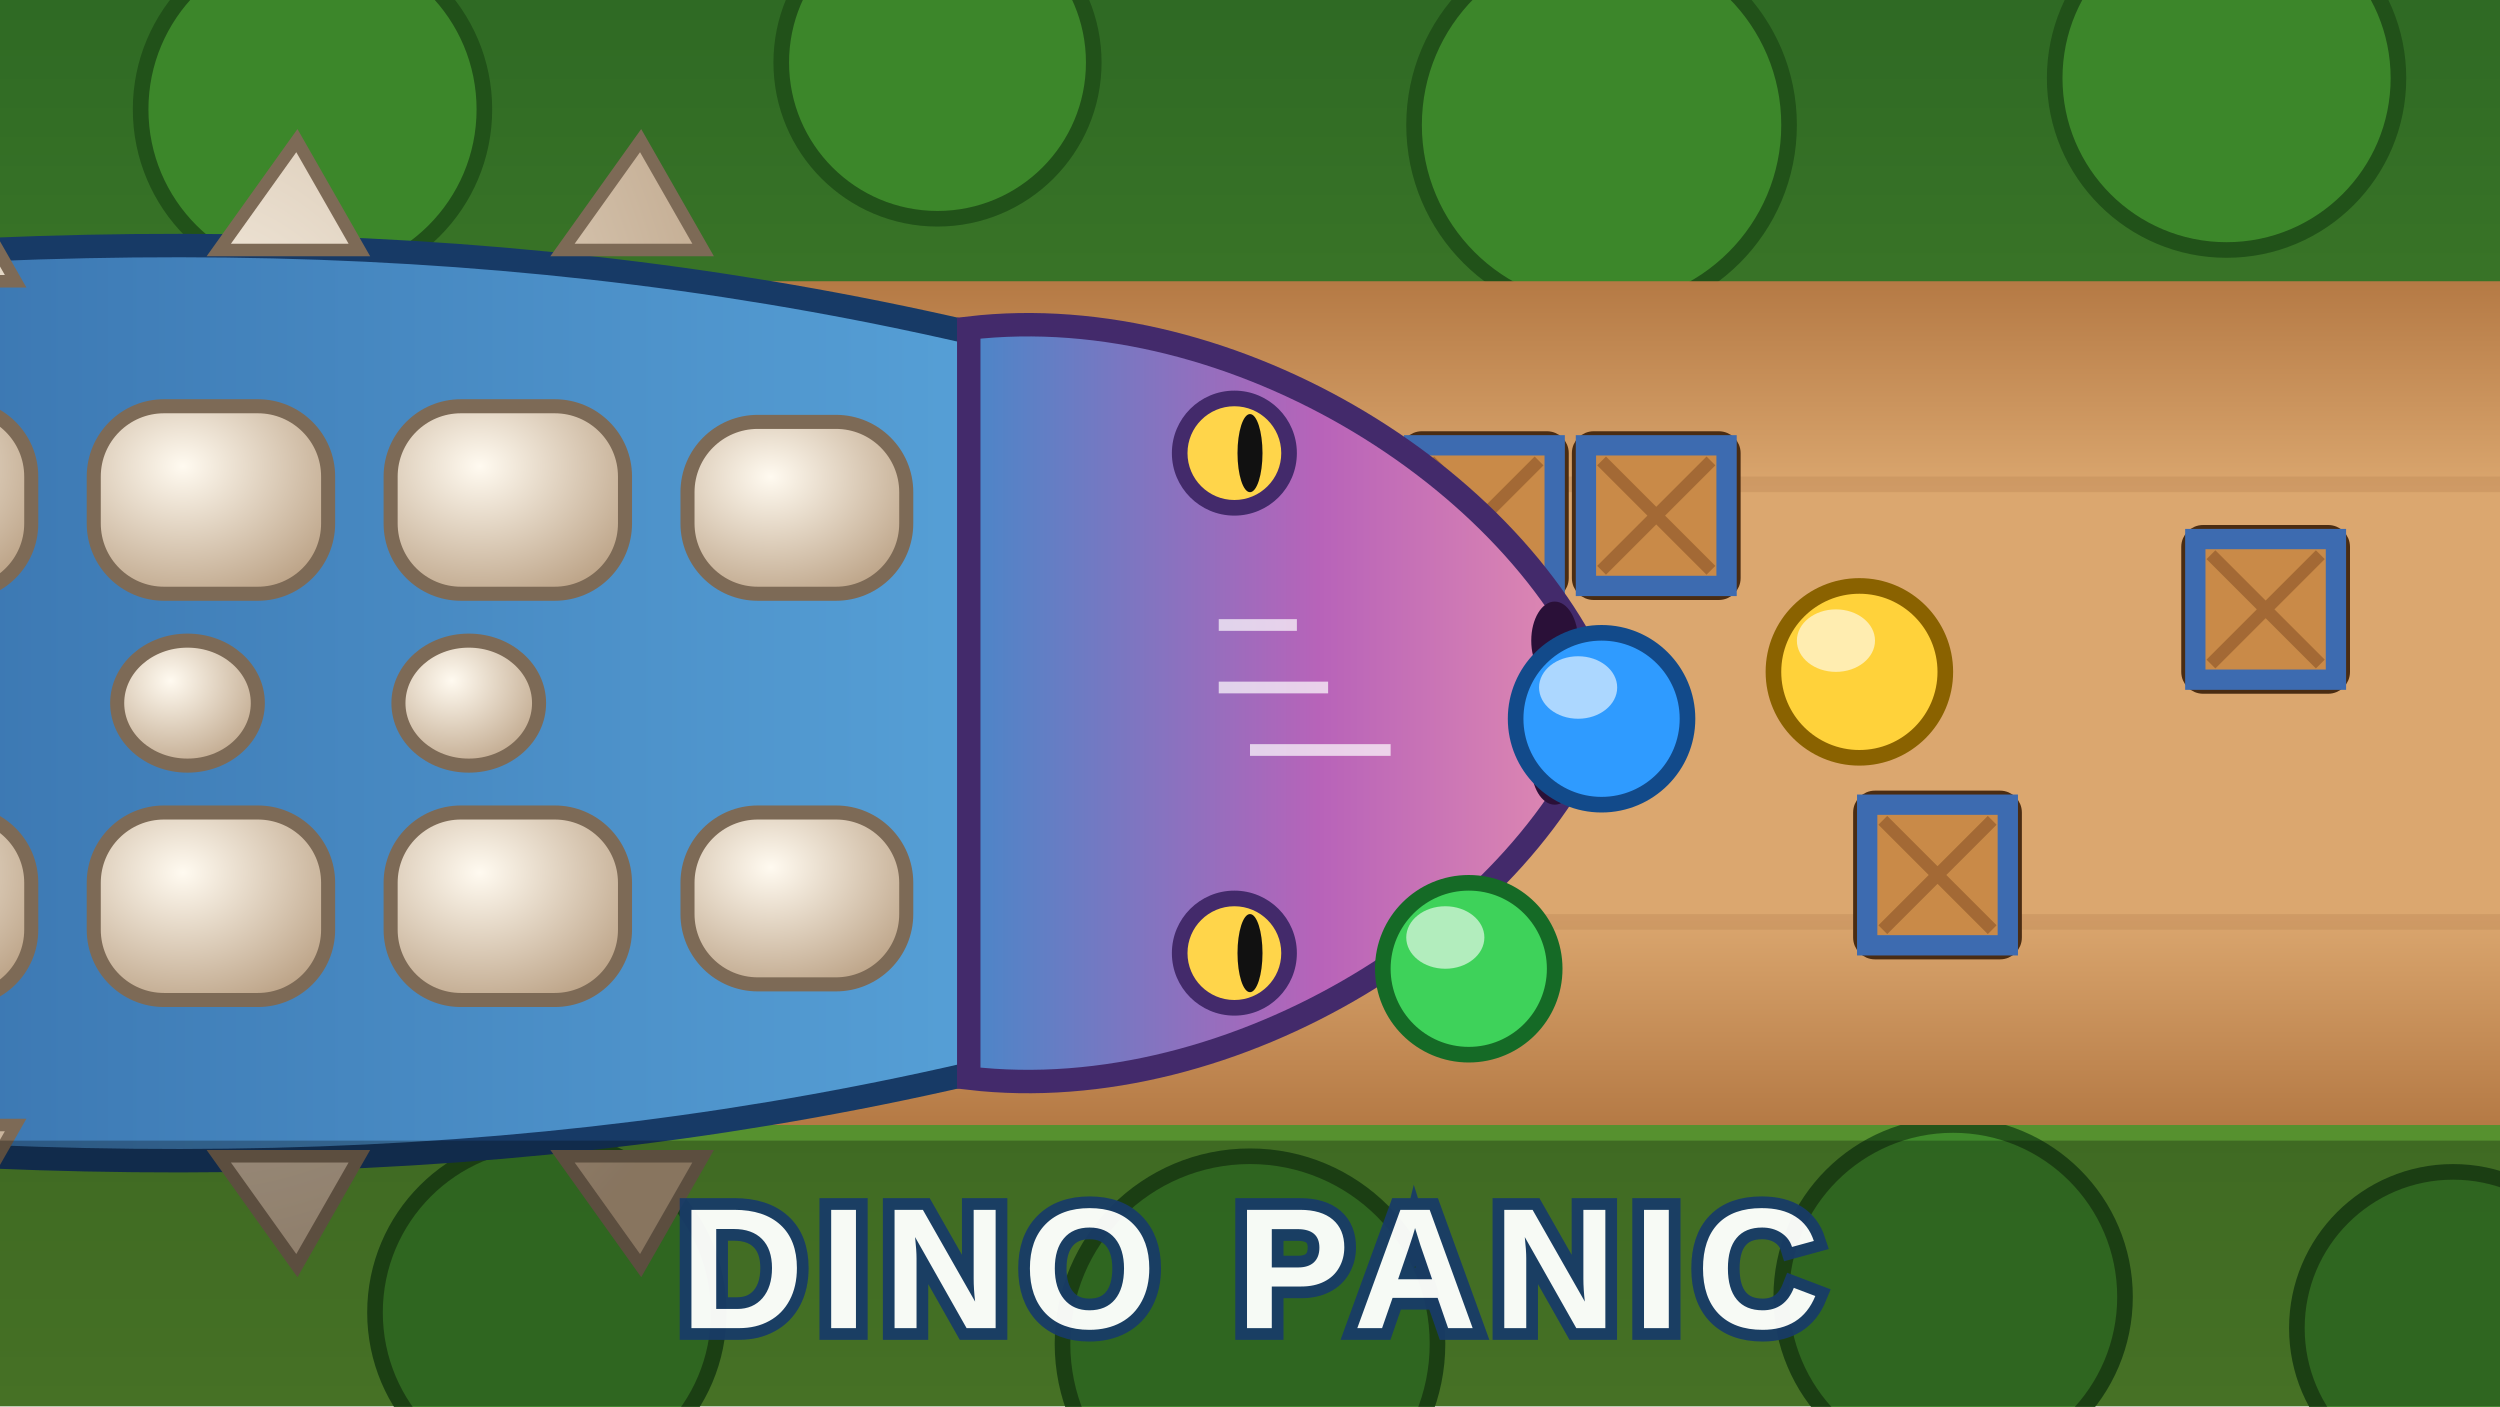
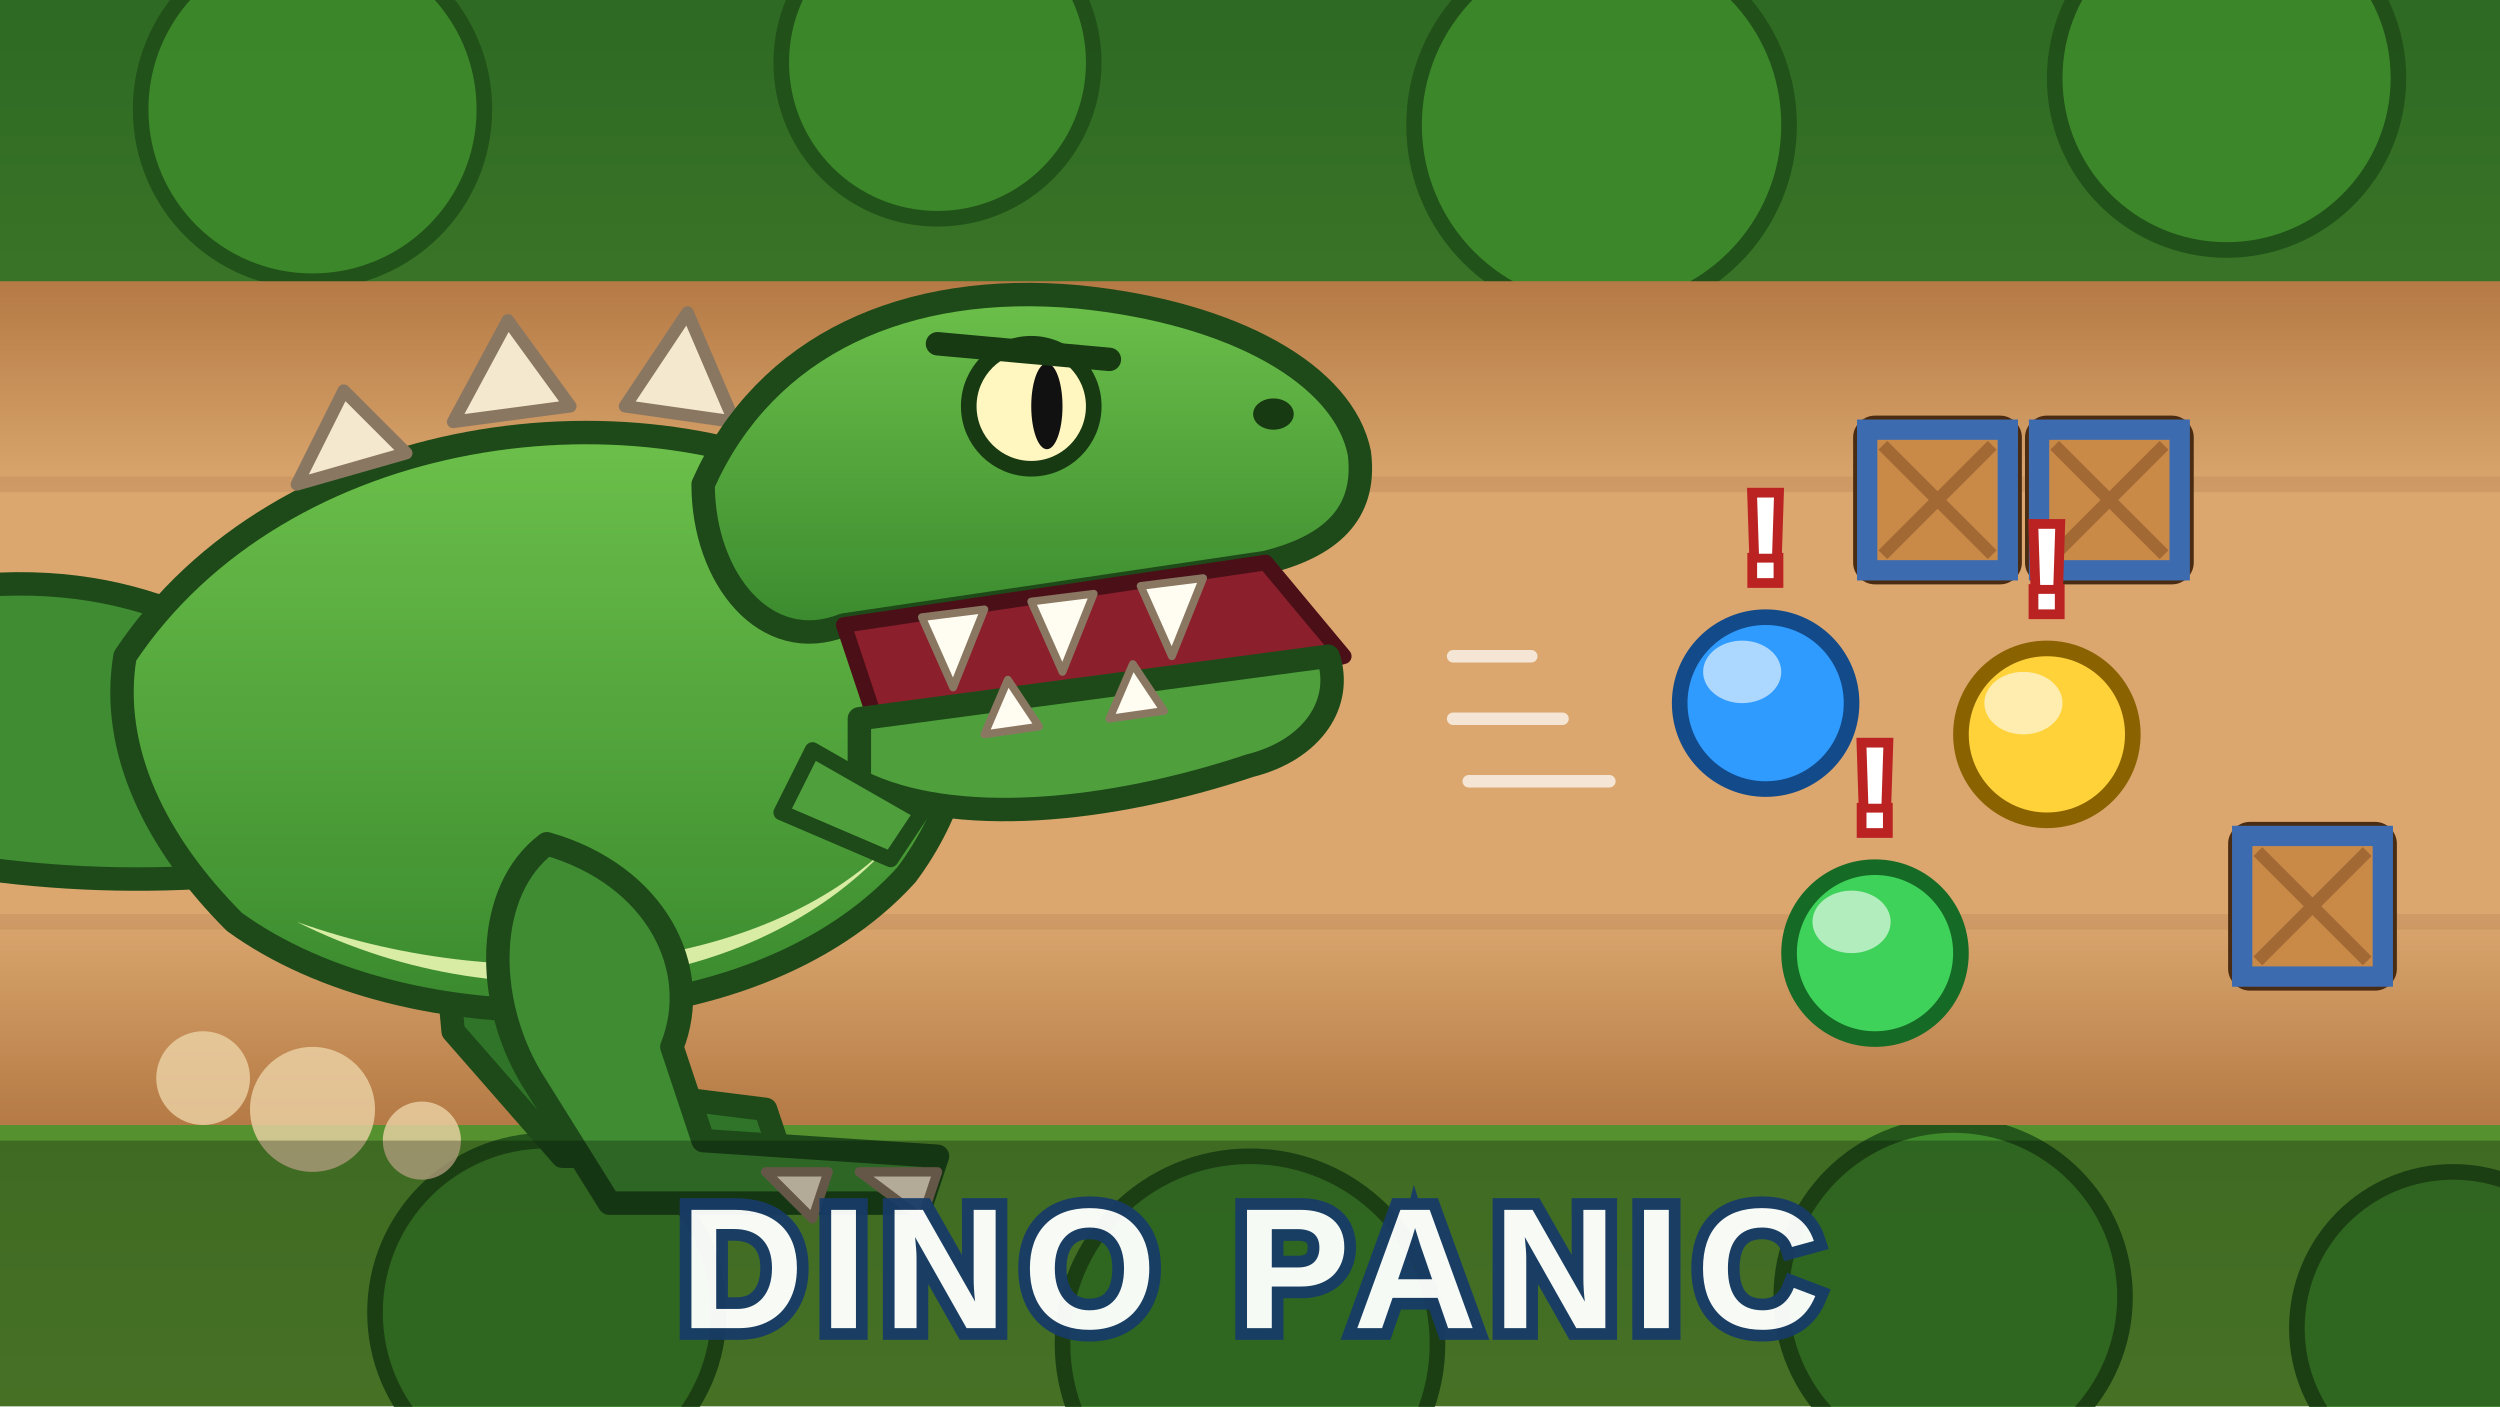
<svg xmlns="http://www.w3.org/2000/svg" width="320" height="180" viewBox="0 0 320 180" class="mode-cover-svg" aria-hidden="true" focusable="false">
  <defs>
    <linearGradient id="dp-f" x1="0" y1="0" x2="0" y2="1">
      <stop stop-color="#2f6a24" />
      <stop offset="1" stop-color="#5f9a32" />
    </linearGradient>
    <linearGradient id="dp-d" x1="0" y1="0" x2="0" y2="1">
      <stop stop-color="#b57a45" />
      <stop offset=".25" stop-color="#dba76f" />
      <stop offset=".75" stop-color="#dba76f" />
      <stop offset="1" stop-color="#b57a45" />
    </linearGradient>
-     <linearGradient id="dp-s" x1="0" y1="0" x2="1" y2="0">
-       <stop stop-color="#2c5f9c" />
-       <stop offset="1" stop-color="#5aa6dc" />
+     <linearGradient id="dp-g" x1="0" y1="0" x2="0" y2="1">
+       <stop stop-color="#6cc04a" />
+       <stop offset="1" stop-color="#3a8a2e" />
    </linearGradient>
-     <linearGradient id="dp-h" x1="0" y1="0" x2="1" y2="0">
-       <stop stop-color="#4a86c8" />
-       <stop offset=".55" stop-color="#b863b9" />
-       <stop offset="1" stop-color="#e58fb0" />
-     </linearGradient>
-     <radialGradient id="dp-p" cx=".38" cy=".32" r=".8">
-       <stop stop-color="#fffaf0" />
-       <stop offset="1" stop-color="#b99f82" />
-     </radialGradient>
    <g id="dp-c">
      <rect x="-10" y="-10" width="20" height="20" rx="2" fill="#c98a48" stroke="#4a2c12" stroke-width="1.6" />
      <rect x="-9" y="-9" width="18" height="18" fill="none" stroke="#3d6bb0" stroke-width="2.6" />
      <path d="M-7 -7 L7 7 M7 -7 L-7 7" stroke="#8a5428" stroke-width="1.6" opacity=".6" />
-     </g>
-     <g id="dp-r">
-       <circle r="9" fill="#ffd23a" stroke="#7a4a00" stroke-width="1.6" />
-       <circle r="9" fill="url(#dp-p)" opacity=".0" />
    </g>
  </defs>
  <rect width="320" height="180" fill="url(#dp-f)" />
  <g fill="#3d8a2a" stroke="#1f4f17" stroke-width="2" opacity=".9">
    <circle cx="40" cy="14" r="22" />
    <circle cx="120" cy="8" r="20" />
    <circle cx="205" cy="16" r="24" />
    <circle cx="285" cy="10" r="22" />
    <circle cx="70" cy="168" r="22" />
    <circle cx="160" cy="172" r="24" />
    <circle cx="250" cy="166" r="22" />
    <circle cx="314" cy="170" r="20" />
  </g>
  <rect y="36" width="320" height="108" fill="url(#dp-d)" />
  <path d="M0 62 H320 M0 118 H320" stroke="#8d5a2f" stroke-width="2" opacity=".15" />
-   <use href="#dp-c" x="190" y="66" />
-   <use href="#dp-c" x="212" y="66" />
-   <use href="#dp-c" x="248" y="112" />
-   <use href="#dp-c" x="290" y="78" />
-   <g transform="translate(-112 0)">
-     <path d="M0 92 Q-4 110 0 128 L50 120 L50 100 Z" fill="#244f86" />
-     <path d="M60 36 C130 28 190 30 250 46 C262 70 262 112 250 134 C190 150 130 152 60 144 L30 118 Q20 90 30 62 Z" fill="url(#dp-s)" stroke="#173a66" stroke-width="3" />
-     <g fill="url(#dp-p)" stroke="#7d6a56" stroke-width="1.8">
-       <rect x="86" y="52" width="30" height="24" rx="9" />
-       <rect x="124" y="52" width="30" height="24" rx="9" />
-       <rect x="162" y="52" width="30" height="24" rx="9" />
-       <rect x="200" y="54" width="28" height="22" rx="9" />
-       <rect x="86" y="104" width="30" height="24" rx="9" />
-       <rect x="124" y="104" width="30" height="24" rx="9" />
-       <rect x="162" y="104" width="30" height="24" rx="9" />
-       <rect x="200" y="104" width="28" height="22" rx="9" />
-       <ellipse cx="100" cy="90" rx="9" ry="8" />
-       <ellipse cx="136" cy="90" rx="9" ry="8" />
-       <ellipse cx="172" cy="90" rx="9" ry="8" />
+   <use href="#dp-c" x="248" y="64" />
+   <use href="#dp-c" x="270" y="64" />
+   <use href="#dp-c" x="296" y="116" />
+   <g transform="translate(-14 0)" stroke="#1d4a18" stroke-width="3" stroke-linejoin="round">
+     <path d="M-20 84 C10 70 30 74 44 82 L44 112 C20 114 0 110 -20 104 Z" fill="#3f8c33" />
+     <path d="M70 110 L84 128 L96 140 L112 142 L114 148 L86 148 L72 132 Z" fill="#2f7428" />
+     <path d="M30 84 C50 54 96 48 124 64 C140 74 142 96 130 112 C110 134 66 134 44 118 C34 108 28 96 30 84 Z" fill="url(#dp-g)" />
+     <path d="M52 118 C80 132 112 126 128 108 C112 124 80 128 52 118 Z" fill="#d9eca4" stroke="none" />
+     <g fill="#f4e9cf" stroke="#8a7762" stroke-width="1.6">
+       <path d="M52 62 L58 50 L66 58 Z M72 54 L79 41 L87 52 Z M94 52 L102 40 L108 54 Z" />
    </g>
-     <g fill="url(#dp-p)" stroke="#7d6a56" stroke-width="1.6">
-       <path d="M96 36 L106 22 L114 36Z M140 32 L150 18 L158 32Z M184 32 L194 18 L202 32Z M96 144 L106 158 L114 144Z M140 148 L150 162 L158 148Z M184 148 L194 162 L202 148Z" />
+     <path d="M104 62 C112 44 130 36 152 38 C172 40 186 48 188 58 C189 66 184 70 176 72 L122 80 C112 84 104 74 104 62 Z" fill="url(#dp-g)" />
+     <path d="M122 80 L176 72 L186 84 L128 98 Z" fill="#8c1f2c" stroke="#4a0f17" stroke-width="2" />
+     <path d="M124 92 L184 84 C186 90 182 96 174 98 C156 104 136 106 124 100 Z" fill="#4f9f3d" />
+     <g fill="#fffdf2" stroke="#8a7762" stroke-width="1">
+       <path d="M132 79 L136 88 L140 78 Z M146 77 L150 86 L154 76 Z M160 75 L164 84 L168 74 Z" />
+       <path d="M140 94 L143 87 L147 93 Z M156 92 L159 85 L163 91 Z" />
    </g>
-     <path d="M236 42 C270 38 308 62 318 90 C308 118 270 142 236 138 Z" fill="url(#dp-h)" stroke="#432a6b" stroke-width="3" />
-     <ellipse cx="311" cy="82" rx="3" ry="5" fill="#2a1038" />
-     <ellipse cx="311" cy="98" rx="3" ry="5" fill="#2a1038" />
-     <g>
-       <circle cx="270" cy="58" r="8" fill="#432a6b" />
-       <circle cx="270" cy="58" r="6" fill="#ffd54a" />
-       <ellipse cx="272" cy="58" rx="1.6" ry="5" fill="#111" />
-       <circle cx="270" cy="122" r="8" fill="#432a6b" />
-       <circle cx="270" cy="122" r="6" fill="#ffd54a" />
-       <ellipse cx="272" cy="122" rx="1.6" ry="5" fill="#111" />
+     <ellipse cx="177" cy="53" rx="2.6" ry="2" fill="#173a12" stroke="none" />
+     <circle cx="146" cy="52" r="8" fill="#fff6c0" stroke="#173a12" stroke-width="2" />
+     <ellipse cx="148" cy="52" rx="2" ry="5.5" fill="#111" stroke="none" />
+     <path d="M134 44 L156 46" stroke="#173a12" stroke-width="3" fill="none" stroke-linecap="round" />
+     <path d="M118 96 L132 104 L128 110 L114 104 Z" fill="#4f9f3d" stroke-width="2" />
+     <path d="M84 108 C98 112 104 124 100 134 L104 146 L134 148 L132 154 L92 154 L82 138 C76 128 76 114 84 108 Z" fill="#3f8c33" />
+     <g fill="#f4e9cf" stroke="#8a7762" stroke-width="1.2">
+       <path d="M124 150 L134 150 L132 156 Z M112 150 L120 150 L118 156 Z" />
    </g>
  </g>
-   <g stroke="#fff" stroke-width="1.5" opacity=".7">
-     <path d="M170 88 h-14 M178 96 h-18 M166 80 h-10" />
+   <g fill="#ecd3a6" opacity=".8">
+     <circle cx="40" cy="142" r="8" />
+     <circle cx="26" cy="138" r="6" />
+     <circle cx="54" cy="146" r="5" />
+   </g>
+   <g stroke="#fff" stroke-width="1.6" opacity=".7" stroke-linecap="round">
+     <path d="M200 92 h-14 M206 100 h-18 M196 84 h-10" />
  </g>
  <g>
-     <circle cx="205" cy="92" r="11" fill="#2f9bff" stroke="#124a8a" stroke-width="2" />
-     <ellipse cx="202" cy="88" rx="5" ry="4" fill="#fff" opacity=".6" />
-     <circle cx="238" cy="86" r="11" fill="#ffd23a" stroke="#8a6200" stroke-width="2" />
-     <ellipse cx="235" cy="82" rx="5" ry="4" fill="#fff" opacity=".6" />
-     <circle cx="188" cy="124" r="11" fill="#3ed25a" stroke="#156a26" stroke-width="2" />
-     <ellipse cx="185" cy="120" rx="5" ry="4" fill="#fff" opacity=".6" />
+     <circle cx="226" cy="90" r="11" fill="#2f9bff" stroke="#124a8a" stroke-width="2" />
+     <ellipse cx="223" cy="86" rx="5" ry="4" fill="#fff" opacity=".6" />
+     <circle cx="262" cy="94" r="11" fill="#ffd23a" stroke="#8a6200" stroke-width="2" />
+     <ellipse cx="259" cy="90" rx="5" ry="4" fill="#fff" opacity=".6" />
+     <circle cx="240" cy="122" r="11" fill="#3ed25a" stroke="#156a26" stroke-width="2" />
+     <ellipse cx="237" cy="118" rx="5" ry="4" fill="#fff" opacity=".6" />
+   </g>
+   <g font-family="system-ui,Arial,sans-serif" font-weight="900" font-size="15" fill="#fff" stroke="#b22" stroke-width="2.5" paint-order="stroke" text-anchor="middle">
+     <text x="226" y="74">!</text>
+     <text x="262" y="78">!</text>
+     <text x="240" y="106">!</text>
  </g>
  <g opacity=".95">
    <rect x="0" y="146" width="320" height="34" fill="#000" opacity=".28" />
    <text x="160" y="170" text-anchor="middle" font-family="system-ui,Arial,sans-serif" font-weight="900" font-size="22" fill="#fff" stroke="#173a66" stroke-width="3" paint-order="stroke" letter-spacing="2">DINO PANIC</text>
  </g>
</svg>
